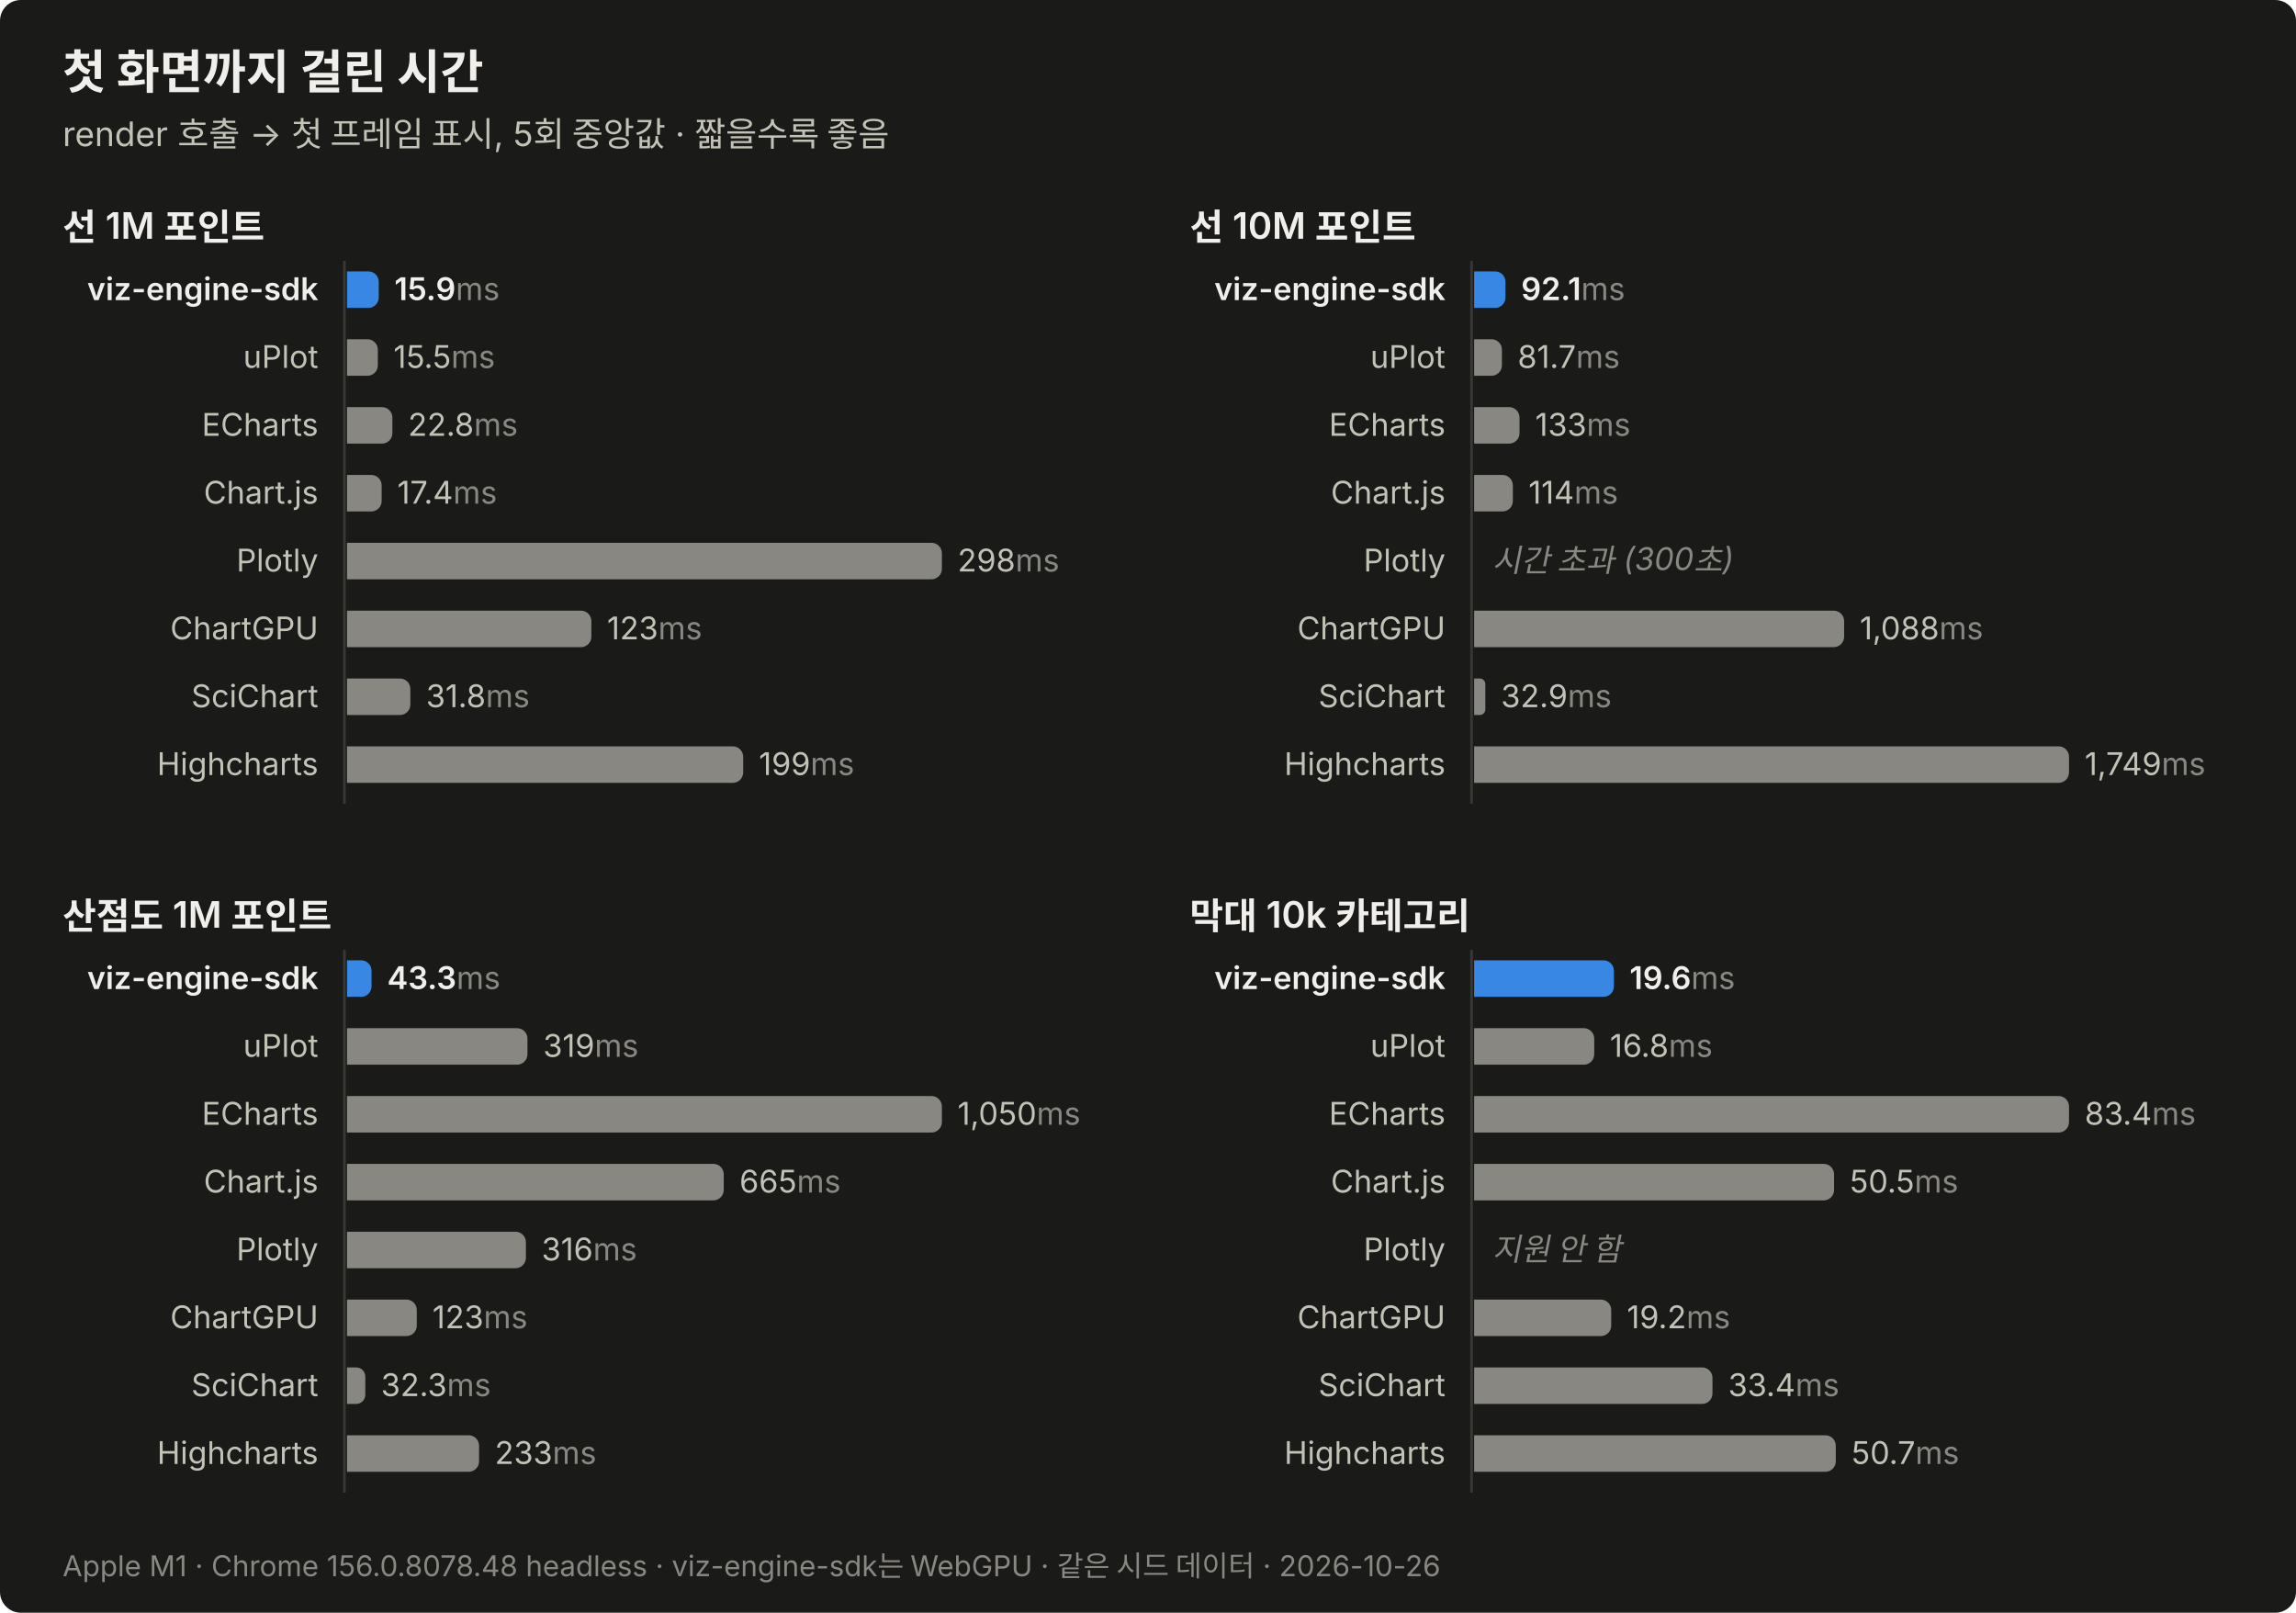
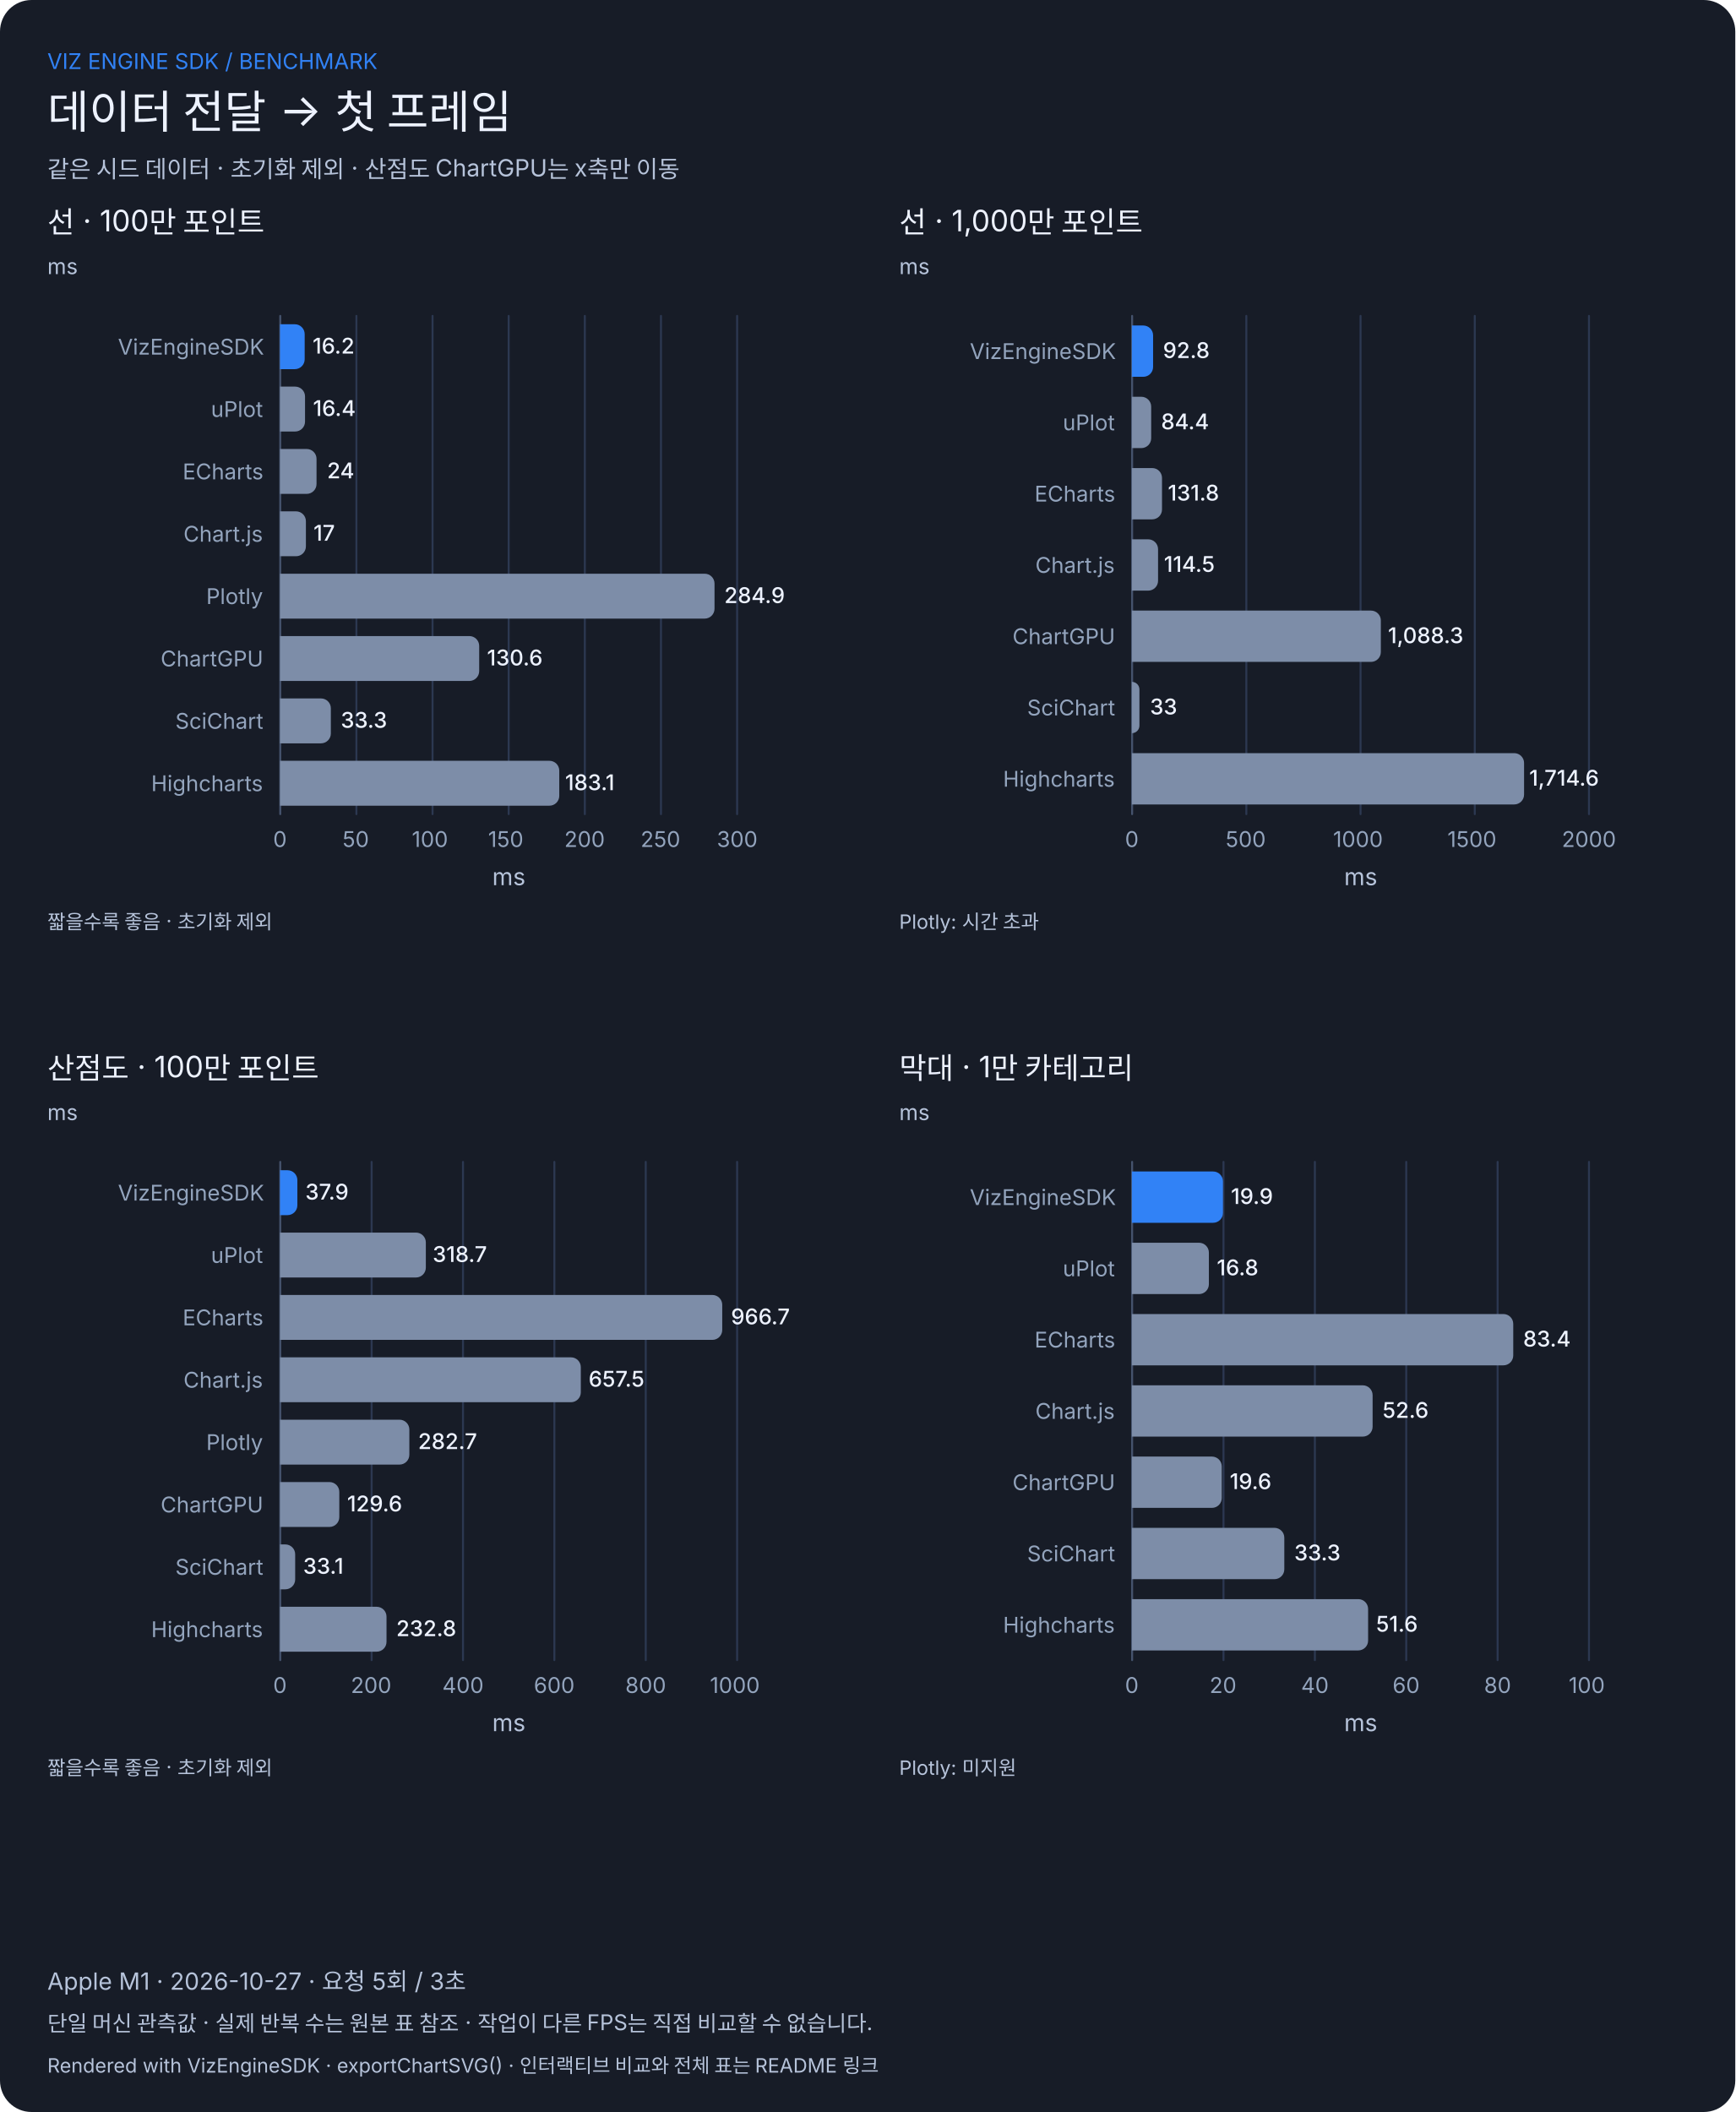
- <svg xmlns="http://www.w3.org/2000/svg" width="880" height="618" viewBox="0 0 880 618" font-family="system-ui, -apple-system, &quot;Segoe UI&quot;, &quot;Apple SD Gothic Neo&quot;, &quot;Malgun Gothic&quot;, sans-serif" role="img" aria-labelledby="t d">
-   <rect width="880" height="618" rx="8" fill="#1a1a19" />
-   <text x="24" y="34" font-size="18" font-weight="600" fill="#f0efec">첫 화면까지 걸린 시간</text>
-   <text x="24" y="56" font-size="13" fill="#c3c2b7">render 호출 → 첫 프레임 표시, 5회 중앙값 · 짧을수록 좋음</text>
-   <text x="24" y="92" font-size="14" font-weight="600" fill="#f0efec">선 1M 포인트</text>
-   <line x1="132" y1="100" x2="132" y2="308" stroke="#383835" stroke-width="1" />
-   <text x="122" y="115" font-size="12" text-anchor="end" fill="#f0efec" font-weight="600">viz-engine-sdk</text>
-   <path d="M133 104h8.161a4 4 0 0 1 4 4v6a4 4 0 0 1 -4 4h-8.161z" fill="#3987e5" />
-   <text x="151.161" y="115" font-size="12" fill="#f0efec" font-weight="600" style="font-variant-numeric: tabular-nums">15.9<tspan fill="#898781" font-weight="400"> ms</tspan>
-   </text>
-   <text x="122" y="141" font-size="12" text-anchor="end" fill="#c3c2b7">uPlot</text>
-   <path d="M133 130h7.817a4 4 0 0 1 4 4v6a4 4 0 0 1 -4 4h-7.817z" fill="#898781" />
-   <text x="150.817" y="141" font-size="12" fill="#c3c2b7" style="font-variant-numeric: tabular-nums">15.5<tspan fill="#898781" font-weight="400"> ms</tspan>
-   </text>
-   <text x="122" y="167" font-size="12" text-anchor="end" fill="#c3c2b7">ECharts</text>
-   <path d="M133 156h13.389a4 4 0 0 1 4 4v6a4 4 0 0 1 -4 4h-13.389z" fill="#898781" />
-   <text x="156.389" y="167" font-size="12" fill="#c3c2b7" style="font-variant-numeric: tabular-nums">22.8<tspan fill="#898781" font-weight="400"> ms</tspan>
-   </text>
-   <text x="122" y="193" font-size="12" text-anchor="end" fill="#c3c2b7">Chart.js</text>
-   <path d="M133 182h9.277a4 4 0 0 1 4 4v6a4 4 0 0 1 -4 4h-9.277z" fill="#898781" />
-   <text x="152.277" y="193" font-size="12" fill="#c3c2b7" style="font-variant-numeric: tabular-nums">17.4<tspan fill="#898781" font-weight="400"> ms</tspan>
-   </text>
-   <text x="122" y="219" font-size="12" text-anchor="end" fill="#c3c2b7">Plotly</text>
-   <path d="M133 208h224a4 4 0 0 1 4 4v6a4 4 0 0 1 -4 4h-224z" fill="#898781" />
-   <text x="367" y="219" font-size="12" fill="#c3c2b7" style="font-variant-numeric: tabular-nums">298<tspan fill="#898781" font-weight="400"> ms</tspan>
-   </text>
-   <text x="122" y="245" font-size="12" text-anchor="end" fill="#c3c2b7">ChartGPU</text>
-   <path d="M133 234h89.657a4 4 0 0 1 4 4v6a4 4 0 0 1 -4 4h-89.657z" fill="#898781" />
-   <text x="232.657" y="245" font-size="12" fill="#c3c2b7" style="font-variant-numeric: tabular-nums">123<tspan fill="#898781" font-weight="400"> ms</tspan>
-   </text>
-   <text x="122" y="271" font-size="12" text-anchor="end" fill="#c3c2b7">SciChart</text>
-   <path d="M133 260h20.276a4 4 0 0 1 4 4v6a4 4 0 0 1 -4 4h-20.276z" fill="#898781" />
-   <text x="163.276" y="271" font-size="12" fill="#c3c2b7" style="font-variant-numeric: tabular-nums">31.8<tspan fill="#898781" font-weight="400"> ms</tspan>
-   </text>
-   <text x="122" y="297" font-size="12" text-anchor="end" fill="#c3c2b7">Highcharts</text>
-   <path d="M133 286h147.847a4 4 0 0 1 4 4v6a4 4 0 0 1 -4 4h-147.847z" fill="#898781" />
-   <text x="290.847" y="297" font-size="12" fill="#c3c2b7" style="font-variant-numeric: tabular-nums">199<tspan fill="#898781" font-weight="400"> ms</tspan>
-   </text>
-   <text x="456" y="92" font-size="14" font-weight="600" fill="#f0efec">선 10M 포인트</text>
-   <line x1="564" y1="100" x2="564" y2="308" stroke="#383835" stroke-width="1" />
-   <text x="554" y="115" font-size="12" text-anchor="end" fill="#f0efec" font-weight="600">viz-engine-sdk</text>
-   <path d="M565 104h8.009a4 4 0 0 1 4 4v6a4 4 0 0 1 -4 4h-8.009z" fill="#3987e5" />
-   <text x="583.009" y="115" font-size="12" fill="#f0efec" font-weight="600" style="font-variant-numeric: tabular-nums">92.1<tspan fill="#898781" font-weight="400"> ms</tspan>
-   </text>
-   <text x="554" y="141" font-size="12" text-anchor="end" fill="#c3c2b7">uPlot</text>
-   <path d="M565 130h6.652a4 4 0 0 1 4 4v6a4 4 0 0 1 -4 4h-6.652z" fill="#898781" />
-   <text x="581.652" y="141" font-size="12" fill="#c3c2b7" style="font-variant-numeric: tabular-nums">81.7<tspan fill="#898781" font-weight="400"> ms</tspan>
-   </text>
-   <text x="554" y="167" font-size="12" text-anchor="end" fill="#c3c2b7">ECharts</text>
-   <path d="M565 156h13.387a4 4 0 0 1 4 4v6a4 4 0 0 1 -4 4h-13.387z" fill="#898781" />
-   <text x="588.387" y="167" font-size="12" fill="#c3c2b7" style="font-variant-numeric: tabular-nums">133<tspan fill="#898781" font-weight="400"> ms</tspan>
-   </text>
-   <text x="554" y="193" font-size="12" text-anchor="end" fill="#c3c2b7">Chart.js</text>
-   <path d="M565 182h10.841a4 4 0 0 1 4 4v6a4 4 0 0 1 -4 4h-10.841z" fill="#898781" />
-   <text x="585.841" y="193" font-size="12" fill="#c3c2b7" style="font-variant-numeric: tabular-nums">114<tspan fill="#898781" font-weight="400"> ms</tspan>
-   </text>
-   <text x="554" y="219" font-size="12" text-anchor="end" fill="#c3c2b7">Plotly</text>
-   <text x="572" y="219" font-size="12" font-style="italic" fill="#898781">시간 초과 (300초)</text>
-   <text x="554" y="245" font-size="12" text-anchor="end" fill="#c3c2b7">ChartGPU</text>
-   <path d="M565 234h137.812a4 4 0 0 1 4 4v6a4 4 0 0 1 -4 4h-137.812z" fill="#898781" />
-   <text x="712.812" y="245" font-size="12" fill="#c3c2b7" style="font-variant-numeric: tabular-nums">1,088<tspan fill="#898781" font-weight="400"> ms</tspan>
-   </text>
-   <text x="554" y="271" font-size="12" text-anchor="end" fill="#c3c2b7">SciChart</text>
-   <path d="M565 260h2.145a2.145 2.145 0 0 1 2.145 2.145v9.711a2.145 2.145 0 0 1 -2.145 2.145h-2.145z" fill="#898781" />
-   <text x="575.289" y="271" font-size="12" fill="#c3c2b7" style="font-variant-numeric: tabular-nums">32.9<tspan fill="#898781" font-weight="400"> ms</tspan>
-   </text>
-   <text x="554" y="297" font-size="12" text-anchor="end" fill="#c3c2b7">Highcharts</text>
-   <path d="M565 286h224a4 4 0 0 1 4 4v6a4 4 0 0 1 -4 4h-224z" fill="#898781" />
-   <text x="799" y="297" font-size="12" fill="#c3c2b7" style="font-variant-numeric: tabular-nums">1,749<tspan fill="#898781" font-weight="400"> ms</tspan>
-   </text>
-   <text x="24" y="356" font-size="14" font-weight="600" fill="#f0efec">산점도 1M 포인트</text>
-   <line x1="132" y1="364" x2="132" y2="572" stroke="#383835" stroke-width="1" />
-   <text x="122" y="379" font-size="12" text-anchor="end" fill="#f0efec" font-weight="600">viz-engine-sdk</text>
-   <path d="M133 368h5.4a4 4 0 0 1 4 4v6a4 4 0 0 1 -4 4h-5.4z" fill="#3987e5" />
-   <text x="148.4" y="379" font-size="12" fill="#f0efec" font-weight="600" style="font-variant-numeric: tabular-nums">43.3<tspan fill="#898781" font-weight="400"> ms</tspan>
-   </text>
-   <text x="122" y="405" font-size="12" text-anchor="end" fill="#c3c2b7">uPlot</text>
-   <path d="M133 394h65.165a4 4 0 0 1 4 4v6a4 4 0 0 1 -4 4h-65.165z" fill="#898781" />
-   <text x="208.165" y="405" font-size="12" fill="#c3c2b7" style="font-variant-numeric: tabular-nums">319<tspan fill="#898781" font-weight="400"> ms</tspan>
-   </text>
-   <text x="122" y="431" font-size="12" text-anchor="end" fill="#c3c2b7">ECharts</text>
-   <path d="M133 420h224a4 4 0 0 1 4 4v6a4 4 0 0 1 -4 4h-224z" fill="#898781" />
-   <text x="367" y="431" font-size="12" fill="#c3c2b7" style="font-variant-numeric: tabular-nums">1,050<tspan fill="#898781" font-weight="400"> ms</tspan>
-   </text>
-   <text x="122" y="457" font-size="12" text-anchor="end" fill="#c3c2b7">Chart.js</text>
-   <path d="M133 446h140.397a4 4 0 0 1 4 4v6a4 4 0 0 1 -4 4h-140.397z" fill="#898781" />
-   <text x="283.397" y="457" font-size="12" fill="#c3c2b7" style="font-variant-numeric: tabular-nums">665<tspan fill="#898781" font-weight="400"> ms</tspan>
-   </text>
-   <text x="122" y="483" font-size="12" text-anchor="end" fill="#c3c2b7">Plotly</text>
-   <path d="M133 472h64.568a4 4 0 0 1 4 4v6a4 4 0 0 1 -4 4h-64.568z" fill="#898781" />
-   <text x="207.568" y="483" font-size="12" fill="#c3c2b7" style="font-variant-numeric: tabular-nums">316<tspan fill="#898781" font-weight="400"> ms</tspan>
-   </text>
-   <text x="122" y="509" font-size="12" text-anchor="end" fill="#c3c2b7">ChartGPU</text>
-   <path d="M133 498h22.744a4 4 0 0 1 4 4v6a4 4 0 0 1 -4 4h-22.744z" fill="#898781" />
-   <text x="165.744" y="509" font-size="12" fill="#c3c2b7" style="font-variant-numeric: tabular-nums">123<tspan fill="#898781" font-weight="400"> ms</tspan>
-   </text>
-   <text x="122" y="535" font-size="12" text-anchor="end" fill="#c3c2b7">SciChart</text>
-   <path d="M133 524h3.507a3.507 3.507 0 0 1 3.507 3.507v6.987a3.507 3.507 0 0 1 -3.507 3.507h-3.507z" fill="#898781" />
-   <text x="146.013" y="535" font-size="12" fill="#c3c2b7" style="font-variant-numeric: tabular-nums">32.3<tspan fill="#898781" font-weight="400"> ms</tspan>
-   </text>
-   <text x="122" y="561" font-size="12" text-anchor="end" fill="#c3c2b7">Highcharts</text>
-   <path d="M133 550h46.616a4 4 0 0 1 4 4v6a4 4 0 0 1 -4 4h-46.616z" fill="#898781" />
-   <text x="189.616" y="561" font-size="12" fill="#c3c2b7" style="font-variant-numeric: tabular-nums">233<tspan fill="#898781" font-weight="400"> ms</tspan>
-   </text>
-   <text x="456" y="356" font-size="14" font-weight="600" fill="#f0efec">막대 10k 카테고리</text>
-   <line x1="564" y1="364" x2="564" y2="572" stroke="#383835" stroke-width="1" />
-   <text x="554" y="379" font-size="12" text-anchor="end" fill="#f0efec" font-weight="600">viz-engine-sdk</text>
-   <path d="M565 368h49.576a4 4 0 0 1 4 4v6a4 4 0 0 1 -4 4h-49.576z" fill="#3987e5" />
-   <text x="624.576" y="379" font-size="12" fill="#f0efec" font-weight="600" style="font-variant-numeric: tabular-nums">19.6<tspan fill="#898781" font-weight="400"> ms</tspan>
-   </text>
-   <text x="554" y="405" font-size="12" text-anchor="end" fill="#c3c2b7">uPlot</text>
-   <path d="M565 394h42.032a4 4 0 0 1 4 4v6a4 4 0 0 1 -4 4h-42.032z" fill="#898781" />
-   <text x="617.032" y="405" font-size="12" fill="#c3c2b7" style="font-variant-numeric: tabular-nums">16.8<tspan fill="#898781" font-weight="400"> ms</tspan>
-   </text>
-   <text x="554" y="431" font-size="12" text-anchor="end" fill="#c3c2b7">ECharts</text>
-   <path d="M565 420h224a4 4 0 0 1 4 4v6a4 4 0 0 1 -4 4h-224z" fill="#898781" />
-   <text x="799" y="431" font-size="12" fill="#c3c2b7" style="font-variant-numeric: tabular-nums">83.4<tspan fill="#898781" font-weight="400"> ms</tspan>
-   </text>
-   <text x="554" y="457" font-size="12" text-anchor="end" fill="#c3c2b7">Chart.js</text>
-   <path d="M565 446h133.959a4 4 0 0 1 4 4v6a4 4 0 0 1 -4 4h-133.959z" fill="#898781" />
-   <text x="708.959" y="457" font-size="12" fill="#c3c2b7" style="font-variant-numeric: tabular-nums">50.5<tspan fill="#898781" font-weight="400"> ms</tspan>
-   </text>
-   <text x="554" y="483" font-size="12" text-anchor="end" fill="#c3c2b7">Plotly</text>
-   <text x="572" y="483" font-size="12" font-style="italic" fill="#898781">지원 안 함</text>
-   <text x="554" y="509" font-size="12" text-anchor="end" fill="#c3c2b7">ChartGPU</text>
-   <path d="M565 498h48.538a4 4 0 0 1 4 4v6a4 4 0 0 1 -4 4h-48.538z" fill="#898781" />
-   <text x="623.538" y="509" font-size="12" fill="#c3c2b7" style="font-variant-numeric: tabular-nums">19.2<tspan fill="#898781" font-weight="400"> ms</tspan>
-   </text>
-   <text x="554" y="535" font-size="12" text-anchor="end" fill="#c3c2b7">SciChart</text>
-   <path d="M565 524h87.353a4 4 0 0 1 4 4v6a4 4 0 0 1 -4 4h-87.353z" fill="#898781" />
-   <text x="662.353" y="535" font-size="12" fill="#c3c2b7" style="font-variant-numeric: tabular-nums">33.4<tspan fill="#898781" font-weight="400"> ms</tspan>
-   </text>
-   <text x="554" y="561" font-size="12" text-anchor="end" fill="#c3c2b7">Highcharts</text>
-   <path d="M565 550h134.615a4 4 0 0 1 4 4v6a4 4 0 0 1 -4 4h-134.615z" fill="#898781" />
-   <text x="709.615" y="561" font-size="12" fill="#c3c2b7" style="font-variant-numeric: tabular-nums">50.7<tspan fill="#898781" font-weight="400"> ms</tspan>
-   </text>
-   <text x="24" y="604" font-size="11" fill="#898781">Apple M1 · Chrome 156.0.8078.48 headless · viz-engine-sdk는 WebGPU · 같은 시드 데이터 · 2026-10-26</text>
+ <svg xmlns="http://www.w3.org/2000/svg" width="880" height="1071" viewBox="0 0 880 1071" role="img" aria-labelledby="report-title report-desc">
+   <rect width="100%" height="100%" rx="16" fill="#171c27" />
+   <text x="24" y="35" font-family="system-ui, -apple-system, sans-serif" font-size="11" fill="#3182f6">VIZ ENGINE SDK / BENCHMARK</text>
+   <text x="24" y="65" font-family="system-ui, -apple-system, sans-serif" font-size="23" fill="#edf2ff">데이터 전달 → 첫 프레임</text>
+   <text x="24" y="90" font-family="system-ui, -apple-system, sans-serif" font-size="12" fill="#b6c3da">같은 시드 데이터 · 초기화 제외 · 산점도 ChartGPU는 x축만 이동</text>
+   <text x="24" y="118" font-family="system-ui, -apple-system, sans-serif" font-size="15" fill="#edf2ff">선 · 100만 포인트</text>
+   <text x="24" y="139" font-family="system-ui, -apple-system, sans-serif" font-size="11" fill="#b6c3da">ms</text>
+   <svg x="24" y="148" width="416" height="305" viewBox="0 0 416 305">
+     <rect data-layer="background" x="0" y="0" width="416" height="305" fill="rgba(23, 28, 39, 1)" />
+     <g data-layer="grid">
+       <path d="M156.74 12.19L156.74 264.85" fill="none" stroke="rgb(44,56,81)" stroke-width="1" stroke-linecap="round" stroke-linejoin="round" />
+       <path d="M195.35 12.19L195.35 264.85" fill="none" stroke="rgb(44,56,81)" stroke-width="1" stroke-linecap="round" stroke-linejoin="round" />
+       <path d="M233.96 12.19L233.96 264.85" fill="none" stroke="rgb(44,56,81)" stroke-width="1" stroke-linecap="round" stroke-linejoin="round" />
+       <path d="M272.58 12.19L272.58 264.85" fill="none" stroke="rgb(44,56,81)" stroke-width="1" stroke-linecap="round" stroke-linejoin="round" />
+       <path d="M311.19 12.19L311.19 264.85" fill="none" stroke="rgb(44,56,81)" stroke-width="1" stroke-linecap="round" stroke-linejoin="round" />
+       <path d="M349.81 12.19L349.81 264.85" fill="none" stroke="rgb(44,56,81)" stroke-width="1" stroke-linecap="round" stroke-linejoin="round" />
+       <path d="M118.12 12.19L118.12 264.85" fill="none" stroke="rgb(69,83,109)" stroke-width="1" stroke-linecap="round" stroke-linejoin="round" />
+     </g>
+     <g data-layer="plot">
+       <g data-layer="bars">
+         <path d="M118 16.43L118 39.2L125.51 39.2C128.27 39.2 130.51 36.96 130.51 34.2L130.51 21.43C130.51 18.67 128.27 16.43 125.51 16.43Z" fill="rgb(49,130,246)" />
+         <path d="M118 48.05L118 70.82L125.69 70.82C128.45 70.82 130.69 68.58 130.69 65.82L130.69 53.05C130.69 50.29 128.45 48.05 125.69 48.05Z" fill="rgb(125,141,168)" />
+         <path d="M118 79.68L118 102.45L131.52 102.45C134.28 102.45 136.52 100.21 136.52 97.45L136.52 84.68C136.52 81.92 134.28 79.68 131.52 79.68Z" fill="rgb(125,141,168)" />
+         <path d="M118 111.3L118 134.07L126.13 134.07C128.89 134.07 131.13 131.83 131.13 129.07L131.13 116.3C131.13 113.54 128.89 111.3 126.13 111.3Z" fill="rgb(125,141,168)" />
+         <path d="M118 142.93L118 165.7L333.35 165.7C336.11 165.7 338.35 163.46 338.35 160.7L338.35 147.93C338.35 145.17 336.11 142.93 333.35 142.93Z" fill="rgb(125,141,168)" />
+         <path d="M118 174.55L118 197.32L214.01 197.32C216.77 197.32 219.01 195.08 219.01 192.32L219.01 179.55C219.01 176.79 216.77 174.55 214.01 174.55Z" fill="rgb(125,141,168)" />
+         <path d="M118 206.18L118 228.95L138.78 228.95C141.54 228.95 143.78 226.71 143.78 223.95L143.78 211.18C143.78 208.42 141.54 206.18 138.78 206.18Z" fill="rgb(125,141,168)" />
+         <path d="M118 237.8L118 260.57L254.62 260.57C257.38 260.57 259.62 258.33 259.62 255.57L259.62 242.8C259.62 240.04 257.38 237.8 254.62 237.8Z" fill="rgb(125,141,168)" />
+       </g>
+     </g>
+     <g data-layer="overlay">
+       <text x="225.63" y="296.5" dominant-baseline="central" text-anchor="start" font-family="system-ui, -apple-system, sans-serif" font-size="12px" fill="rgb(182, 195, 218)">ms</text>
+       <text x="134.52" y="27.31" dominant-baseline="central" text-anchor="start" font-family="system-ui, -apple-system, sans-serif" font-size="11px" font-weight="500" fill="rgb(237, 242, 255)">16.2</text>
+       <text x="134.71" y="58.94" dominant-baseline="central" text-anchor="start" font-family="system-ui, -apple-system, sans-serif" font-size="11px" font-weight="500" fill="rgb(237, 242, 255)">16.4</text>
+       <text x="141.87" y="90.56" dominant-baseline="central" text-anchor="start" font-family="system-ui, -apple-system, sans-serif" font-size="11px" font-weight="500" fill="rgb(237, 242, 255)">24</text>
+       <text x="134.98" y="122.19" dominant-baseline="central" text-anchor="start" font-family="system-ui, -apple-system, sans-serif" font-size="11px" font-weight="500" fill="rgb(237, 242, 255)">17</text>
+       <text x="343.3" y="153.81" dominant-baseline="central" text-anchor="start" font-family="system-ui, -apple-system, sans-serif" font-size="11px" font-weight="500" fill="rgb(237, 242, 255)">284.9</text>
+       <text x="222.95" y="185.44" dominant-baseline="central" text-anchor="start" font-family="system-ui, -apple-system, sans-serif" font-size="11px" font-weight="500" fill="rgb(237, 242, 255)">130.6</text>
+       <text x="148.8" y="217.06" dominant-baseline="central" text-anchor="start" font-family="system-ui, -apple-system, sans-serif" font-size="11px" font-weight="500" fill="rgb(237, 242, 255)">33.3</text>
+       <text x="262.56" y="248.69" dominant-baseline="central" text-anchor="start" font-family="system-ui, -apple-system, sans-serif" font-size="11px" font-weight="500" fill="rgb(237, 242, 255)">183.1</text>
+       <text x="114.5" y="277.5" dominant-baseline="central" text-anchor="start" font-family="system-ui, -apple-system, sans-serif" font-size="11px" fill="rgb(147, 164, 189)">0</text>
+       <text x="149.66" y="277.5" dominant-baseline="central" text-anchor="start" font-family="system-ui, -apple-system, sans-serif" font-size="11px" fill="rgb(147, 164, 189)">50</text>
+       <text x="184.84" y="277.5" dominant-baseline="central" text-anchor="start" font-family="system-ui, -apple-system, sans-serif" font-size="11px" fill="rgb(147, 164, 189)">100</text>
+       <text x="223.51" y="277.5" dominant-baseline="central" text-anchor="start" font-family="system-ui, -apple-system, sans-serif" font-size="11px" fill="rgb(147, 164, 189)">150</text>
+       <text x="262.16" y="277.5" dominant-baseline="central" text-anchor="start" font-family="system-ui, -apple-system, sans-serif" font-size="11px" fill="rgb(147, 164, 189)">200</text>
+       <text x="300.84" y="277.5" dominant-baseline="central" text-anchor="start" font-family="system-ui, -apple-system, sans-serif" font-size="11px" fill="rgb(147, 164, 189)">250</text>
+       <text x="339.51" y="277.5" dominant-baseline="central" text-anchor="start" font-family="system-ui, -apple-system, sans-serif" font-size="11px" fill="rgb(147, 164, 189)">300</text>
+       <text x="35.81" y="27.81" dominant-baseline="central" text-anchor="start" font-family="system-ui, -apple-system, sans-serif" font-size="11px" fill="rgb(147, 164, 189)">VizEngineSDK</text>
+       <text x="82.98" y="59.44" dominant-baseline="central" text-anchor="start" font-family="system-ui, -apple-system, sans-serif" font-size="11px" fill="rgb(147, 164, 189)">uPlot</text>
+       <text x="68.63" y="91.06" dominant-baseline="central" text-anchor="start" font-family="system-ui, -apple-system, sans-serif" font-size="11px" fill="rgb(147, 164, 189)">ECharts</text>
+       <text x="69.03" y="122.69" dominant-baseline="central" text-anchor="start" font-family="system-ui, -apple-system, sans-serif" font-size="11px" fill="rgb(147, 164, 189)">Chart.js</text>
+       <text x="80.58" y="154.31" dominant-baseline="central" text-anchor="start" font-family="system-ui, -apple-system, sans-serif" font-size="11px" fill="rgb(147, 164, 189)">Plotly</text>
+       <text x="57.45" y="185.94" dominant-baseline="central" text-anchor="start" font-family="system-ui, -apple-system, sans-serif" font-size="11px" fill="rgb(147, 164, 189)">ChartGPU</text>
+       <text x="64.89" y="217.56" dominant-baseline="central" text-anchor="start" font-family="system-ui, -apple-system, sans-serif" font-size="11px" fill="rgb(147, 164, 189)">SciChart</text>
+       <text x="52.66" y="249.19" dominant-baseline="central" text-anchor="start" font-family="system-ui, -apple-system, sans-serif" font-size="11px" fill="rgb(147, 164, 189)">Highcharts</text>
+     </g>
+   </svg>
+   <text x="24" y="471" font-family="system-ui, -apple-system, sans-serif" font-size="10" fill="#b6c3da">짧을수록 좋음 · 초기화 제외</text>
+   <text x="456" y="118" font-family="system-ui, -apple-system, sans-serif" font-size="15" fill="#edf2ff">선 · 1,000만 포인트</text>
+   <text x="456" y="139" font-family="system-ui, -apple-system, sans-serif" font-size="11" fill="#b6c3da">ms</text>
+   <svg x="456" y="148" width="416" height="305" viewBox="0 0 416 305">
+     <rect data-layer="background" x="0" y="0" width="416" height="305" fill="rgba(23, 28, 39, 1)" />
+     <g data-layer="grid">
+       <path d="M176.04 12.19L176.04 264.85" fill="none" stroke="rgb(44,56,81)" stroke-width="1" stroke-linecap="round" stroke-linejoin="round" />
+       <path d="M233.96 12.19L233.96 264.85" fill="none" stroke="rgb(44,56,81)" stroke-width="1" stroke-linecap="round" stroke-linejoin="round" />
+       <path d="M291.89 12.19L291.89 264.85" fill="none" stroke="rgb(44,56,81)" stroke-width="1" stroke-linecap="round" stroke-linejoin="round" />
+       <path d="M349.81 12.19L349.81 264.85" fill="none" stroke="rgb(44,56,81)" stroke-width="1" stroke-linecap="round" stroke-linejoin="round" />
+       <path d="M118.12 12.19L118.12 264.85" fill="none" stroke="rgb(69,83,109)" stroke-width="1" stroke-linecap="round" stroke-linejoin="round" />
+     </g>
+     <g data-layer="plot">
+       <g data-layer="bars">
+         <path d="M118 17.06L118 43.08L123.76 43.08C126.52 43.08 128.76 40.84 128.76 38.08L128.76 22.06C128.76 19.3 126.52 17.06 123.76 17.06Z" fill="rgb(49,130,246)" />
+         <path d="M118 53.2L118 79.23L122.79 79.23C125.55 79.23 127.79 76.99 127.79 74.23L127.79 58.2C127.79 55.44 125.55 53.2 122.79 53.2Z" fill="rgb(125,141,168)" />
+         <path d="M118 89.35L118 115.37L128.28 115.37C131.05 115.37 133.28 113.13 133.28 110.37L133.28 94.35C133.28 91.58 131.05 89.35 128.28 89.35Z" fill="rgb(125,141,168)" />
+         <path d="M118 125.49L118 151.51L126.28 151.51C129.04 151.51 131.28 149.27 131.28 146.51L131.28 130.49C131.28 127.73 129.04 125.49 126.28 125.49Z" fill="rgb(125,141,168)" />
+         <path d="M118 161.63L118 187.65L239.25 187.65C242.01 187.65 244.25 185.42 244.25 182.65L244.25 166.63C244.25 163.87 242.01 161.63 239.25 161.63Z" fill="rgb(125,141,168)" />
+         <path d="M118 197.77L118 223.8L118 223.8C120.11 223.8 121.83 222.08 121.83 219.97L121.83 201.6C121.83 199.49 120.11 197.77 118 197.77Z" fill="rgb(125,141,168)" />
+         <path d="M118 233.92L118 259.94L311.89 259.94C314.65 259.94 316.89 257.7 316.89 254.94L316.89 238.92C316.89 236.16 314.65 233.92 311.89 233.92Z" fill="rgb(125,141,168)" />
+       </g>
+     </g>
+     <g data-layer="overlay">
+       <text x="225.63" y="296.5" dominant-baseline="central" text-anchor="start" font-family="system-ui, -apple-system, sans-serif" font-size="12px" fill="rgb(182, 195, 218)">ms</text>
+       <text x="133.77" y="29.56" dominant-baseline="central" text-anchor="start" font-family="system-ui, -apple-system, sans-serif" font-size="11px" font-weight="500" fill="rgb(237, 242, 255)">92.8</text>
+       <text x="132.8" y="65.7" dominant-baseline="central" text-anchor="start" font-family="system-ui, -apple-system, sans-serif" font-size="11px" font-weight="500" fill="rgb(237, 242, 255)">84.4</text>
+       <text x="136.23" y="101.84" dominant-baseline="central" text-anchor="start" font-family="system-ui, -apple-system, sans-serif" font-size="11px" font-weight="500" fill="rgb(237, 242, 255)">131.8</text>
+       <text x="134.23" y="138" dominant-baseline="central" text-anchor="start" font-family="system-ui, -apple-system, sans-serif" font-size="11px" font-weight="500" fill="rgb(237, 242, 255)">114.5</text>
+       <text x="247.85" y="174.14" dominant-baseline="central" text-anchor="start" font-family="system-ui, -apple-system, sans-serif" font-size="11px" font-weight="500" fill="rgb(237, 242, 255)">1,088.3</text>
+       <text x="127.18" y="210.28" dominant-baseline="central" text-anchor="start" font-family="system-ui, -apple-system, sans-serif" font-size="11px" font-weight="500" fill="rgb(237, 242, 255)">33</text>
+       <text x="319.49" y="246.42" dominant-baseline="central" text-anchor="start" font-family="system-ui, -apple-system, sans-serif" font-size="11px" font-weight="500" fill="rgb(237, 242, 255)">1,714.6</text>
+       <text x="114.5" y="277.5" dominant-baseline="central" text-anchor="start" font-family="system-ui, -apple-system, sans-serif" font-size="11px" fill="rgb(147, 164, 189)">0</text>
+       <text x="165.51" y="277.5" dominant-baseline="central" text-anchor="start" font-family="system-ui, -apple-system, sans-serif" font-size="11px" fill="rgb(147, 164, 189)">500</text>
+       <text x="220.01" y="277.5" dominant-baseline="central" text-anchor="start" font-family="system-ui, -apple-system, sans-serif" font-size="11px" fill="rgb(147, 164, 189)">1000</text>
+       <text x="278.01" y="277.5" dominant-baseline="central" text-anchor="start" font-family="system-ui, -apple-system, sans-serif" font-size="11px" fill="rgb(147, 164, 189)">1500</text>
+       <text x="336.01" y="277.5" dominant-baseline="central" text-anchor="start" font-family="system-ui, -apple-system, sans-serif" font-size="11px" fill="rgb(147, 164, 189)">2000</text>
+       <text x="35.81" y="30.06" dominant-baseline="central" text-anchor="start" font-family="system-ui, -apple-system, sans-serif" font-size="11px" fill="rgb(147, 164, 189)">VizEngineSDK</text>
+       <text x="82.98" y="66.2" dominant-baseline="central" text-anchor="start" font-family="system-ui, -apple-system, sans-serif" font-size="11px" fill="rgb(147, 164, 189)">uPlot</text>
+       <text x="68.63" y="102.34" dominant-baseline="central" text-anchor="start" font-family="system-ui, -apple-system, sans-serif" font-size="11px" fill="rgb(147, 164, 189)">ECharts</text>
+       <text x="69.03" y="138.5" dominant-baseline="central" text-anchor="start" font-family="system-ui, -apple-system, sans-serif" font-size="11px" fill="rgb(147, 164, 189)">Chart.js</text>
+       <text x="57.45" y="174.64" dominant-baseline="central" text-anchor="start" font-family="system-ui, -apple-system, sans-serif" font-size="11px" fill="rgb(147, 164, 189)">ChartGPU</text>
+       <text x="64.89" y="210.78" dominant-baseline="central" text-anchor="start" font-family="system-ui, -apple-system, sans-serif" font-size="11px" fill="rgb(147, 164, 189)">SciChart</text>
+       <text x="52.66" y="246.92" dominant-baseline="central" text-anchor="start" font-family="system-ui, -apple-system, sans-serif" font-size="11px" fill="rgb(147, 164, 189)">Highcharts</text>
+     </g>
+   </svg>
+   <text x="456" y="471" font-family="system-ui, -apple-system, sans-serif" font-size="10" fill="#b6c3da">Plotly: 시간 초과</text>
+   <text x="24" y="547" font-family="system-ui, -apple-system, sans-serif" font-size="15" fill="#edf2ff">산점도 · 100만 포인트</text>
+   <text x="24" y="568" font-family="system-ui, -apple-system, sans-serif" font-size="11" fill="#b6c3da">ms</text>
+   <svg x="24" y="577" width="416" height="305" viewBox="0 0 416 305">
+     <rect data-layer="background" x="0" y="0" width="416" height="305" fill="rgba(23, 28, 39, 1)" />
+     <g data-layer="grid">
+       <path d="M164.46 12.19L164.46 264.85" fill="none" stroke="rgb(44,56,81)" stroke-width="1" stroke-linecap="round" stroke-linejoin="round" />
+       <path d="M210.8 12.19L210.8 264.85" fill="none" stroke="rgb(44,56,81)" stroke-width="1" stroke-linecap="round" stroke-linejoin="round" />
+       <path d="M257.13 12.19L257.13 264.85" fill="none" stroke="rgb(44,56,81)" stroke-width="1" stroke-linecap="round" stroke-linejoin="round" />
+       <path d="M303.47 12.19L303.47 264.85" fill="none" stroke="rgb(44,56,81)" stroke-width="1" stroke-linecap="round" stroke-linejoin="round" />
+       <path d="M349.81 12.19L349.81 264.85" fill="none" stroke="rgb(44,56,81)" stroke-width="1" stroke-linecap="round" stroke-linejoin="round" />
+       <path d="M118.12 12.19L118.12 264.85" fill="none" stroke="rgb(69,83,109)" stroke-width="1" stroke-linecap="round" stroke-linejoin="round" />
+     </g>
+     <g data-layer="plot">
+       <g data-layer="bars">
+         <path d="M118 16.43L118 39.2L121.8 39.2C124.56 39.2 126.8 36.96 126.8 34.2L126.8 21.43C126.8 18.67 124.56 16.43 121.8 16.43Z" fill="rgb(49,130,246)" />
+         <path d="M118 48.05L118 70.82L186.95 70.82C189.71 70.82 191.95 68.58 191.95 65.82L191.95 53.05C191.95 50.29 189.71 48.05 186.95 48.05Z" fill="rgb(125,141,168)" />
+         <path d="M118 79.68L118 102.45L337.26 102.45C340.02 102.45 342.26 100.21 342.26 97.45L342.26 84.68C342.26 81.92 340.02 79.68 337.26 79.68Z" fill="rgb(125,141,168)" />
+         <path d="M118 111.3L118 134.07L265.54 134.07C268.3 134.07 270.54 131.83 270.54 129.07L270.54 116.3C270.54 113.54 268.3 111.3 265.54 111.3Z" fill="rgb(125,141,168)" />
+         <path d="M118 142.93L118 165.7L178.59 165.7C181.35 165.7 183.59 163.46 183.59 160.7L183.59 147.93C183.59 145.17 181.35 142.93 178.59 142.93Z" fill="rgb(125,141,168)" />
+         <path d="M118 174.55L118 197.32L143.07 197.32C145.83 197.32 148.07 195.08 148.07 192.32L148.07 179.55C148.07 176.79 145.83 174.55 143.07 174.55Z" fill="rgb(125,141,168)" />
+         <path d="M118 206.18L118 228.95L120.69 228.95C123.45 228.95 125.69 226.71 125.69 223.95L125.69 211.18C125.69 208.42 123.45 206.18 120.69 206.18Z" fill="rgb(125,141,168)" />
+         <path d="M118 237.8L118 260.57L167.01 260.57C169.78 260.57 172.01 258.33 172.01 255.57L172.01 242.8C172.01 240.04 169.78 237.8 167.01 237.8Z" fill="rgb(125,141,168)" />
+       </g>
+     </g>
+     <g data-layer="overlay">
+       <text x="225.63" y="296.5" dominant-baseline="central" text-anchor="start" font-family="system-ui, -apple-system, sans-serif" font-size="12px" fill="rgb(182, 195, 218)">ms</text>
+       <text x="130.82" y="27.31" dominant-baseline="central" text-anchor="start" font-family="system-ui, -apple-system, sans-serif" font-size="11px" font-weight="500" fill="rgb(237, 242, 255)">37.9</text>
+       <text x="195.39" y="58.94" dominant-baseline="central" text-anchor="start" font-family="system-ui, -apple-system, sans-serif" font-size="11px" font-weight="500" fill="rgb(237, 242, 255)">318.7</text>
+       <text x="346.7" y="90.56" dominant-baseline="central" text-anchor="start" font-family="system-ui, -apple-system, sans-serif" font-size="11px" font-weight="500" fill="rgb(237, 242, 255)">966.7</text>
+       <text x="274.48" y="122.19" dominant-baseline="central" text-anchor="start" font-family="system-ui, -apple-system, sans-serif" font-size="11px" font-weight="500" fill="rgb(237, 242, 255)">657.5</text>
+       <text x="188.03" y="153.81" dominant-baseline="central" text-anchor="start" font-family="system-ui, -apple-system, sans-serif" font-size="11px" font-weight="500" fill="rgb(237, 242, 255)">282.7</text>
+       <text x="152.02" y="185.44" dominant-baseline="central" text-anchor="start" font-family="system-ui, -apple-system, sans-serif" font-size="11px" font-weight="500" fill="rgb(237, 242, 255)">129.6</text>
+       <text x="129.71" y="217.06" dominant-baseline="central" text-anchor="start" font-family="system-ui, -apple-system, sans-serif" font-size="11px" font-weight="500" fill="rgb(237, 242, 255)">33.1</text>
+       <text x="176.95" y="248.69" dominant-baseline="central" text-anchor="start" font-family="system-ui, -apple-system, sans-serif" font-size="11px" font-weight="500" fill="rgb(237, 242, 255)">232.8</text>
+       <text x="114.5" y="277.5" dominant-baseline="central" text-anchor="start" font-family="system-ui, -apple-system, sans-serif" font-size="11px" fill="rgb(147, 164, 189)">0</text>
+       <text x="153.9" y="277.5" dominant-baseline="central" text-anchor="start" font-family="system-ui, -apple-system, sans-serif" font-size="11px" fill="rgb(147, 164, 189)">200</text>
+       <text x="200.3" y="277.5" dominant-baseline="central" text-anchor="start" font-family="system-ui, -apple-system, sans-serif" font-size="11px" fill="rgb(147, 164, 189)">400</text>
+       <text x="246.7" y="277.5" dominant-baseline="central" text-anchor="start" font-family="system-ui, -apple-system, sans-serif" font-size="11px" fill="rgb(147, 164, 189)">600</text>
+       <text x="293.1" y="277.5" dominant-baseline="central" text-anchor="start" font-family="system-ui, -apple-system, sans-serif" font-size="11px" fill="rgb(147, 164, 189)">800</text>
+       <text x="336.01" y="277.5" dominant-baseline="central" text-anchor="start" font-family="system-ui, -apple-system, sans-serif" font-size="11px" fill="rgb(147, 164, 189)">1000</text>
+       <text x="35.81" y="27.81" dominant-baseline="central" text-anchor="start" font-family="system-ui, -apple-system, sans-serif" font-size="11px" fill="rgb(147, 164, 189)">VizEngineSDK</text>
+       <text x="82.98" y="59.44" dominant-baseline="central" text-anchor="start" font-family="system-ui, -apple-system, sans-serif" font-size="11px" fill="rgb(147, 164, 189)">uPlot</text>
+       <text x="68.63" y="91.06" dominant-baseline="central" text-anchor="start" font-family="system-ui, -apple-system, sans-serif" font-size="11px" fill="rgb(147, 164, 189)">ECharts</text>
+       <text x="69.03" y="122.69" dominant-baseline="central" text-anchor="start" font-family="system-ui, -apple-system, sans-serif" font-size="11px" fill="rgb(147, 164, 189)">Chart.js</text>
+       <text x="80.58" y="154.31" dominant-baseline="central" text-anchor="start" font-family="system-ui, -apple-system, sans-serif" font-size="11px" fill="rgb(147, 164, 189)">Plotly</text>
+       <text x="57.45" y="185.94" dominant-baseline="central" text-anchor="start" font-family="system-ui, -apple-system, sans-serif" font-size="11px" fill="rgb(147, 164, 189)">ChartGPU</text>
+       <text x="64.89" y="217.56" dominant-baseline="central" text-anchor="start" font-family="system-ui, -apple-system, sans-serif" font-size="11px" fill="rgb(147, 164, 189)">SciChart</text>
+       <text x="52.66" y="249.19" dominant-baseline="central" text-anchor="start" font-family="system-ui, -apple-system, sans-serif" font-size="11px" fill="rgb(147, 164, 189)">Highcharts</text>
+     </g>
+   </svg>
+   <text x="24" y="900" font-family="system-ui, -apple-system, sans-serif" font-size="10" fill="#b6c3da">짧을수록 좋음 · 초기화 제외</text>
+   <text x="456" y="547" font-family="system-ui, -apple-system, sans-serif" font-size="15" fill="#edf2ff">막대 · 1만 카테고리</text>
+   <text x="456" y="568" font-family="system-ui, -apple-system, sans-serif" font-size="11" fill="#b6c3da">ms</text>
+   <svg x="456" y="577" width="416" height="305" viewBox="0 0 416 305">
+     <rect data-layer="background" x="0" y="0" width="416" height="305" fill="rgba(23, 28, 39, 1)" />
+     <g data-layer="grid">
+       <path d="M164.46 12.19L164.46 264.85" fill="none" stroke="rgb(44,56,81)" stroke-width="1" stroke-linecap="round" stroke-linejoin="round" />
+       <path d="M210.8 12.19L210.8 264.85" fill="none" stroke="rgb(44,56,81)" stroke-width="1" stroke-linecap="round" stroke-linejoin="round" />
+       <path d="M257.13 12.19L257.13 264.85" fill="none" stroke="rgb(44,56,81)" stroke-width="1" stroke-linecap="round" stroke-linejoin="round" />
+       <path d="M303.47 12.19L303.47 264.85" fill="none" stroke="rgb(44,56,81)" stroke-width="1" stroke-linecap="round" stroke-linejoin="round" />
+       <path d="M349.81 12.19L349.81 264.85" fill="none" stroke="rgb(44,56,81)" stroke-width="1" stroke-linecap="round" stroke-linejoin="round" />
+       <path d="M118.12 12.19L118.12 264.85" fill="none" stroke="rgb(69,83,109)" stroke-width="1" stroke-linecap="round" stroke-linejoin="round" />
+     </g>
+     <g data-layer="plot">
+       <g data-layer="bars">
+         <path d="M118 17.06L118 43.08L159.19 43.08C161.95 43.08 164.19 40.84 164.19 38.08L164.19 22.06C164.19 19.3 161.95 17.06 159.19 17.06Z" fill="rgb(49,130,246)" />
+         <path d="M118 53.2L118 79.23L152.05 79.23C154.81 79.23 157.05 76.99 157.05 74.23L157.05 58.2C157.05 55.44 154.81 53.2 152.05 53.2Z" fill="rgb(125,141,168)" />
+         <path d="M118 89.35L118 115.37L306.4 115.37C309.16 115.37 311.4 113.13 311.4 110.37L311.4 94.35C311.4 91.58 309.16 89.35 306.4 89.35Z" fill="rgb(125,141,168)" />
+         <path d="M118 125.49L118 151.51L235.08 151.51C237.84 151.51 240.08 149.27 240.08 146.51L240.08 130.49C240.08 127.73 237.84 125.49 235.08 125.49Z" fill="rgb(125,141,168)" />
+         <path d="M118 161.63L118 187.65L158.59 187.65C161.35 187.65 163.59 185.42 163.59 182.65L163.59 166.63C163.59 163.87 161.35 161.63 158.59 161.63Z" fill="rgb(125,141,168)" />
+         <path d="M118 197.77L118 223.8L190.3 223.8C193.06 223.8 195.3 221.56 195.3 218.8L195.3 202.77C195.3 200.01 193.06 197.77 190.3 197.77Z" fill="rgb(125,141,168)" />
+         <path d="M118 233.92L118 259.94L232.8 259.94C235.57 259.94 237.8 257.7 237.8 254.94L237.8 238.92C237.8 236.16 235.57 233.92 232.8 233.92Z" fill="rgb(125,141,168)" />
+       </g>
+     </g>
+     <g data-layer="overlay">
+       <text x="225.63" y="296.5" dominant-baseline="central" text-anchor="start" font-family="system-ui, -apple-system, sans-serif" font-size="12px" fill="rgb(182, 195, 218)">ms</text>
+       <text x="168.21" y="29.56" dominant-baseline="central" text-anchor="start" font-family="system-ui, -apple-system, sans-serif" font-size="11px" font-weight="500" fill="rgb(237, 242, 255)">19.9</text>
+       <text x="161.05" y="65.7" dominant-baseline="central" text-anchor="start" font-family="system-ui, -apple-system, sans-serif" font-size="11px" font-weight="500" fill="rgb(237, 242, 255)">16.8</text>
+       <text x="316.41" y="101.84" dominant-baseline="central" text-anchor="start" font-family="system-ui, -apple-system, sans-serif" font-size="11px" font-weight="500" fill="rgb(237, 242, 255)">83.4</text>
+       <text x="245.1" y="138" dominant-baseline="central" text-anchor="start" font-family="system-ui, -apple-system, sans-serif" font-size="11px" font-weight="500" fill="rgb(237, 242, 255)">52.6</text>
+       <text x="167.6" y="174.14" dominant-baseline="central" text-anchor="start" font-family="system-ui, -apple-system, sans-serif" font-size="11px" font-weight="500" fill="rgb(237, 242, 255)">19.6</text>
+       <text x="200.32" y="210.28" dominant-baseline="central" text-anchor="start" font-family="system-ui, -apple-system, sans-serif" font-size="11px" font-weight="500" fill="rgb(237, 242, 255)">33.3</text>
+       <text x="241.82" y="246.42" dominant-baseline="central" text-anchor="start" font-family="system-ui, -apple-system, sans-serif" font-size="11px" font-weight="500" fill="rgb(237, 242, 255)">51.6</text>
+       <text x="114.5" y="277.5" dominant-baseline="central" text-anchor="start" font-family="system-ui, -apple-system, sans-serif" font-size="11px" fill="rgb(147, 164, 189)">0</text>
+       <text x="157.39" y="277.5" dominant-baseline="central" text-anchor="start" font-family="system-ui, -apple-system, sans-serif" font-size="11px" fill="rgb(147, 164, 189)">20</text>
+       <text x="203.8" y="277.5" dominant-baseline="central" text-anchor="start" font-family="system-ui, -apple-system, sans-serif" font-size="11px" fill="rgb(147, 164, 189)">40</text>
+       <text x="250.19" y="277.5" dominant-baseline="central" text-anchor="start" font-family="system-ui, -apple-system, sans-serif" font-size="11px" fill="rgb(147, 164, 189)">60</text>
+       <text x="296.59" y="277.5" dominant-baseline="central" text-anchor="start" font-family="system-ui, -apple-system, sans-serif" font-size="11px" fill="rgb(147, 164, 189)">80</text>
+       <text x="339.51" y="277.5" dominant-baseline="central" text-anchor="start" font-family="system-ui, -apple-system, sans-serif" font-size="11px" fill="rgb(147, 164, 189)">100</text>
+       <text x="35.81" y="30.06" dominant-baseline="central" text-anchor="start" font-family="system-ui, -apple-system, sans-serif" font-size="11px" fill="rgb(147, 164, 189)">VizEngineSDK</text>
+       <text x="82.98" y="66.2" dominant-baseline="central" text-anchor="start" font-family="system-ui, -apple-system, sans-serif" font-size="11px" fill="rgb(147, 164, 189)">uPlot</text>
+       <text x="68.63" y="102.34" dominant-baseline="central" text-anchor="start" font-family="system-ui, -apple-system, sans-serif" font-size="11px" fill="rgb(147, 164, 189)">ECharts</text>
+       <text x="69.03" y="138.5" dominant-baseline="central" text-anchor="start" font-family="system-ui, -apple-system, sans-serif" font-size="11px" fill="rgb(147, 164, 189)">Chart.js</text>
+       <text x="57.45" y="174.64" dominant-baseline="central" text-anchor="start" font-family="system-ui, -apple-system, sans-serif" font-size="11px" fill="rgb(147, 164, 189)">ChartGPU</text>
+       <text x="64.89" y="210.78" dominant-baseline="central" text-anchor="start" font-family="system-ui, -apple-system, sans-serif" font-size="11px" fill="rgb(147, 164, 189)">SciChart</text>
+       <text x="52.66" y="246.92" dominant-baseline="central" text-anchor="start" font-family="system-ui, -apple-system, sans-serif" font-size="11px" fill="rgb(147, 164, 189)">Highcharts</text>
+     </g>
+   </svg>
+   <text x="456" y="900" font-family="system-ui, -apple-system, sans-serif" font-size="10" fill="#b6c3da">Plotly: 미지원</text>
+   <text x="24" y="1009" font-family="system-ui, -apple-system, sans-serif" font-size="12" fill="#b6c3da">Apple M1 · 2026-10-27 · 요청 5회 / 3초</text>
+   <text x="24" y="1030" font-family="system-ui, -apple-system, sans-serif" font-size="11" fill="#b6c3da">단일 머신 관측값 · 실제 반복 수는 원본 표 참조 · 작업이 다른 FPS는 직접 비교할 수 없습니다.</text>
+   <text x="24" y="1051" font-family="system-ui, -apple-system, sans-serif" font-size="10" fill="#b6c3da">Rendered with VizEngineSDK · exportChartSVG() · 인터랙티브 비교와 전체 표는 README 링크</text>
</svg>
